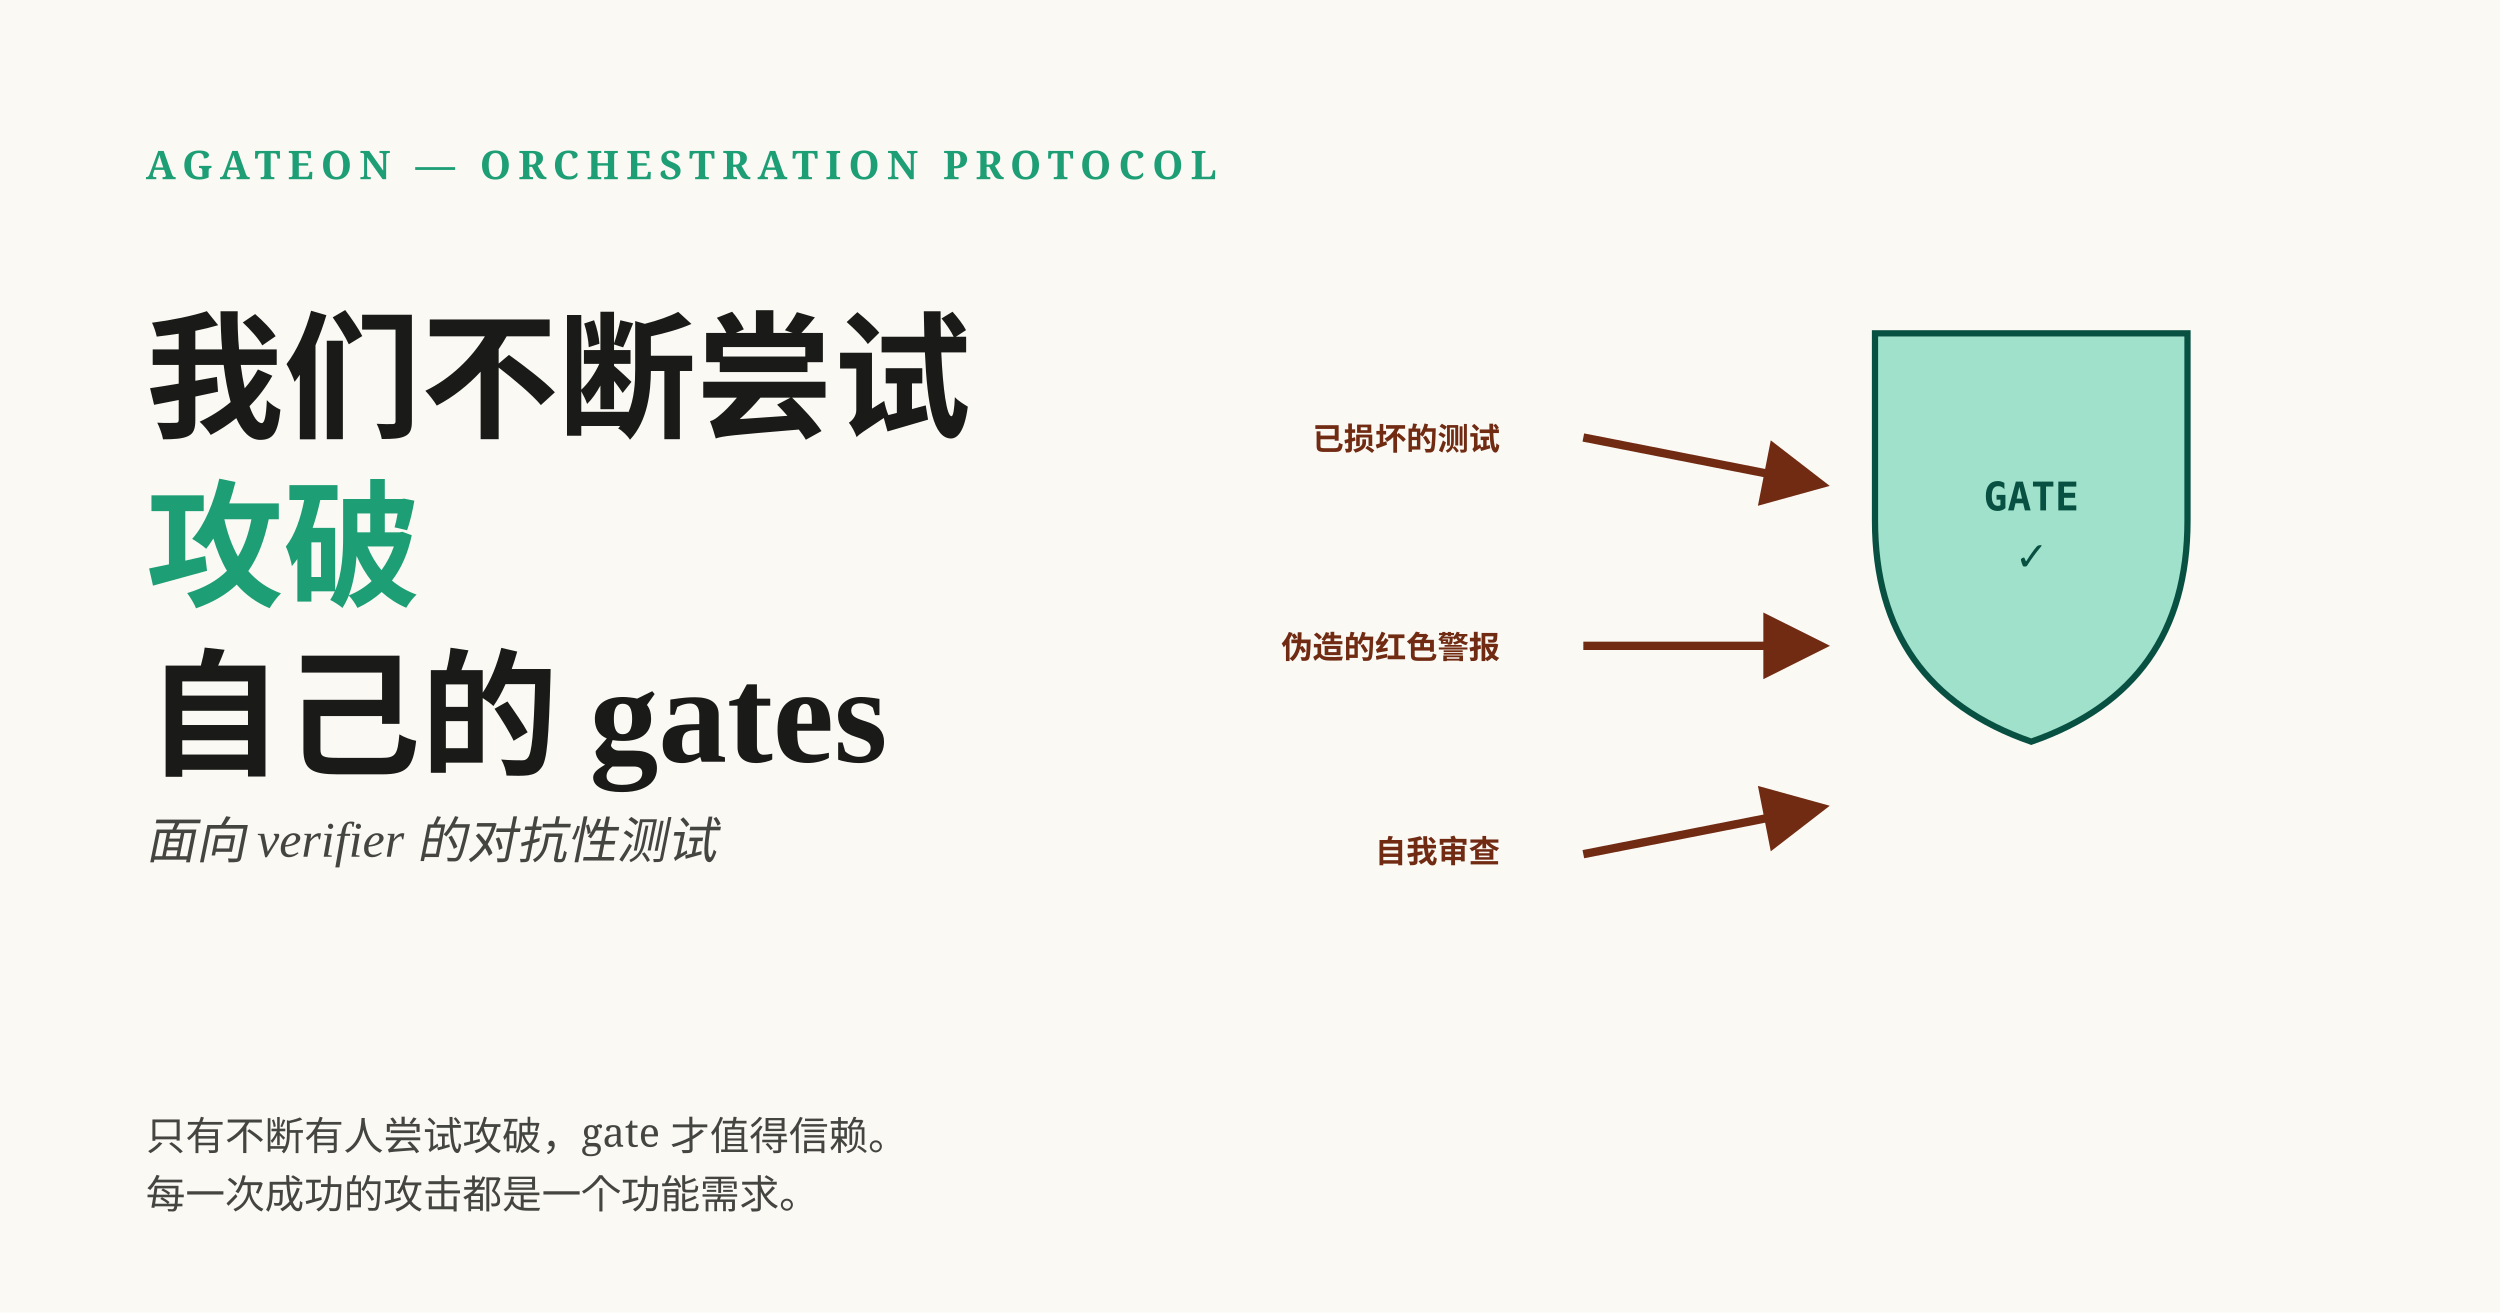
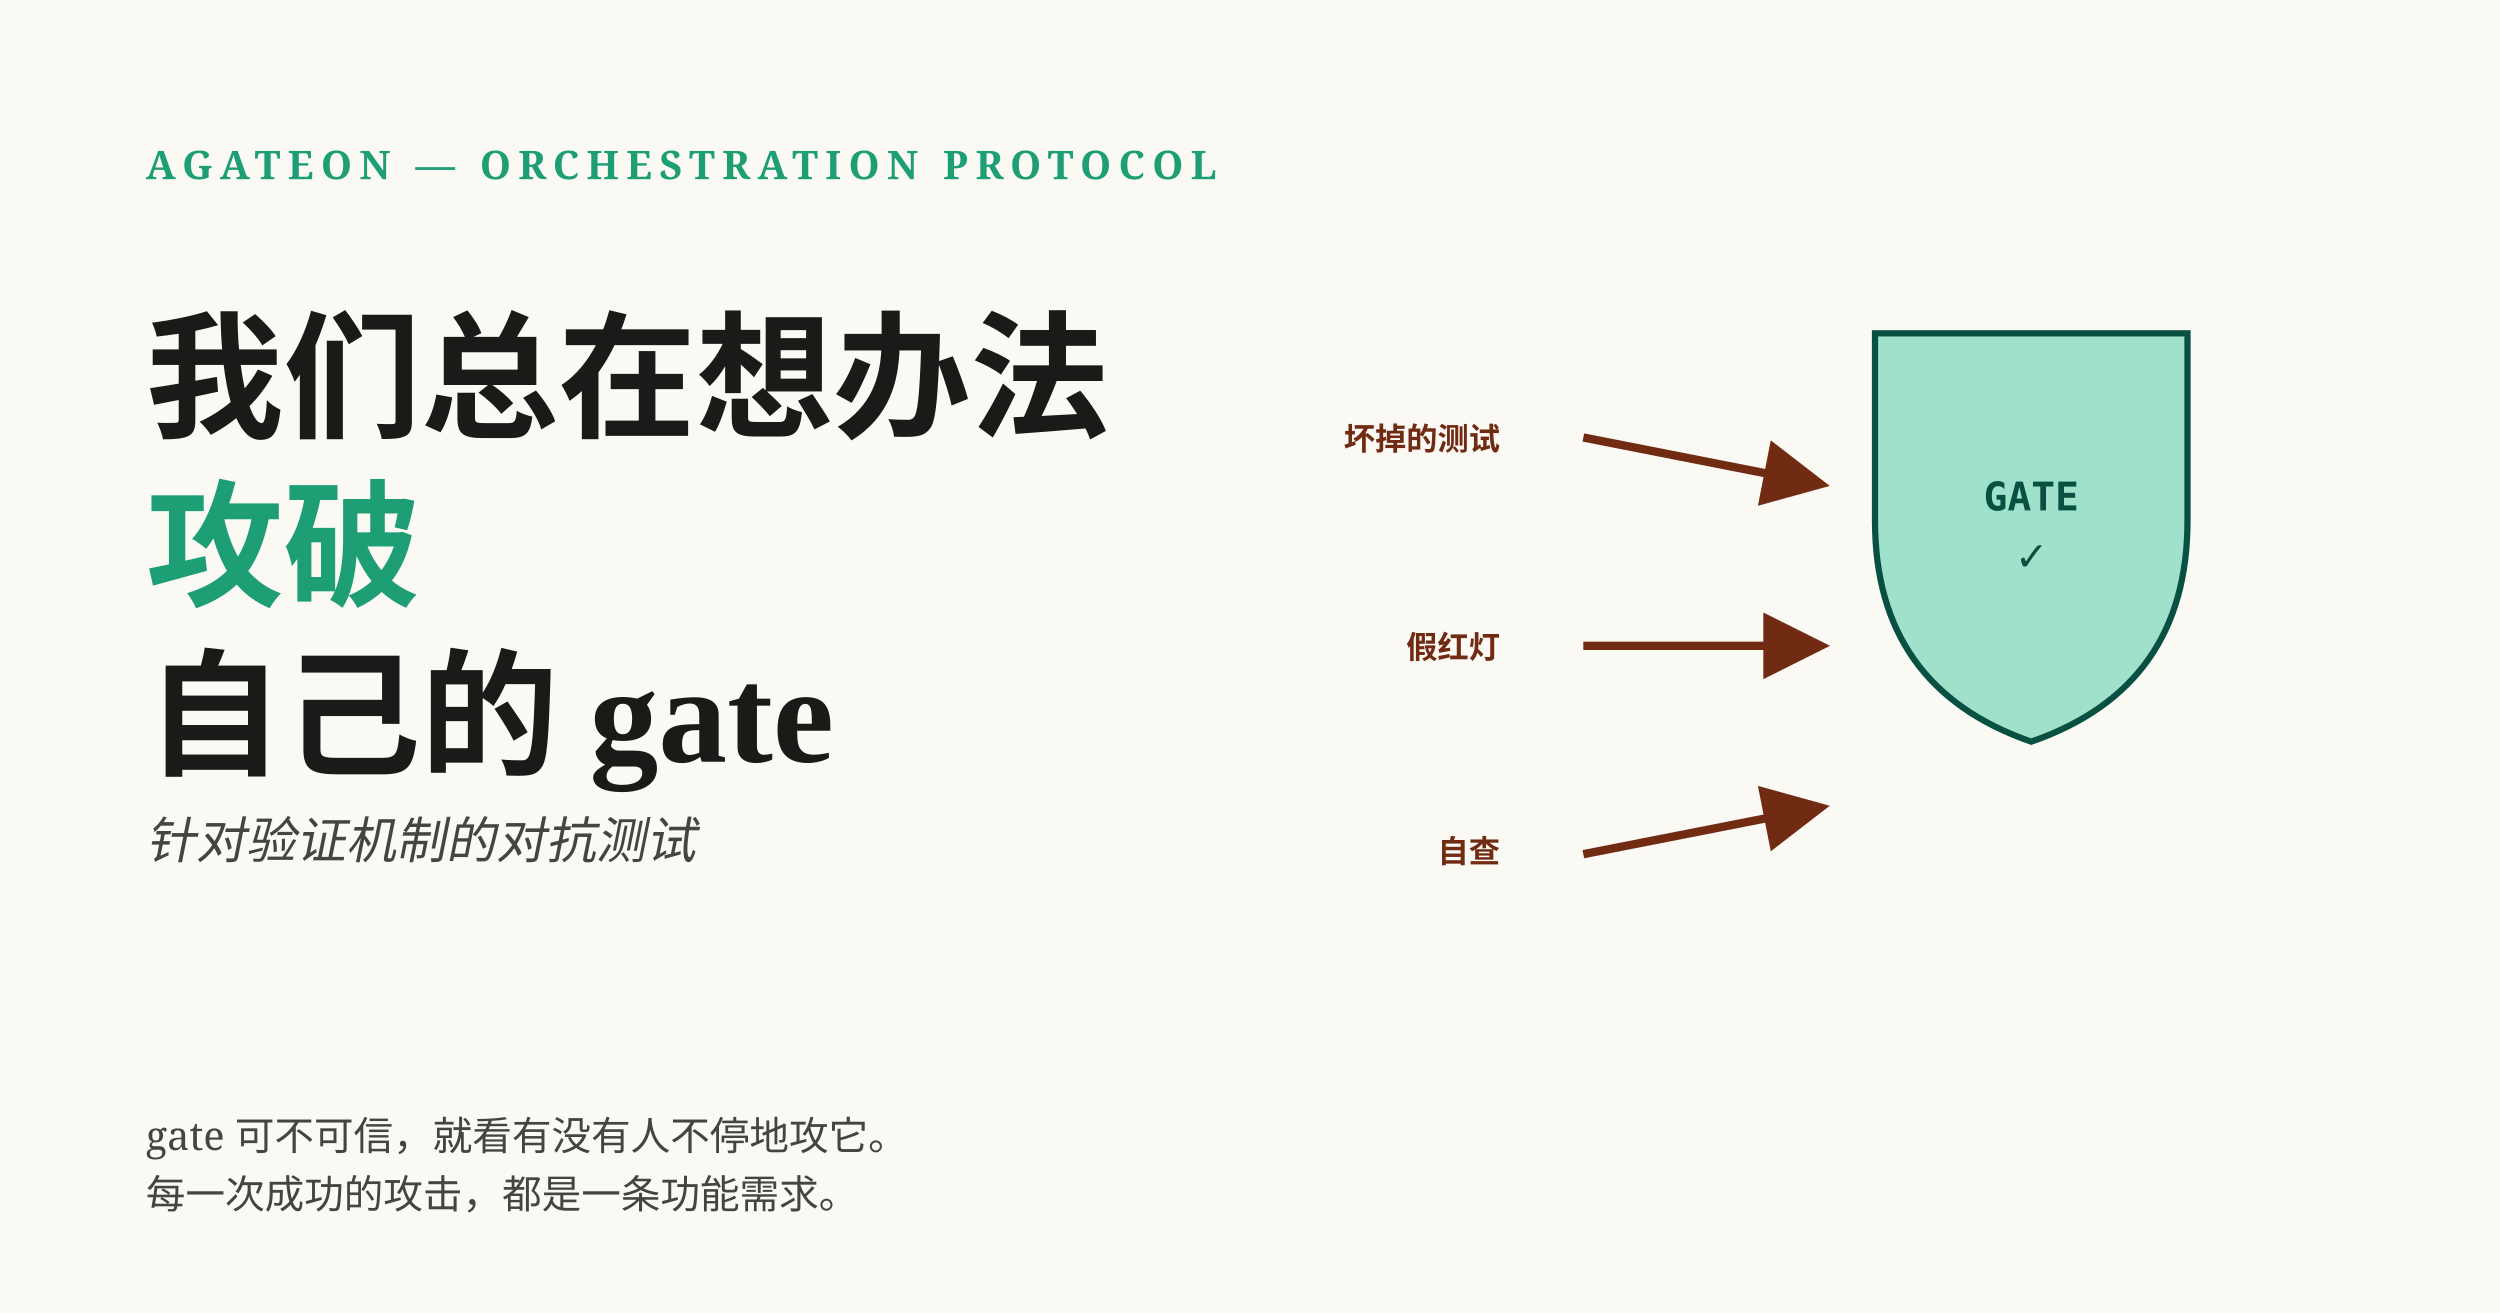
<svg xmlns="http://www.w3.org/2000/svg" width="1200" height="630" viewBox="0 0 1200 630" font-family="Georgia, 'Times New Roman', serif">
  <defs>
    <marker id="aCoral" viewBox="0 0 10 10" refX="8" refY="5" markerWidth="8" markerHeight="8" orient="auto-start-reverse">
      <path d="M0,0 L10,5 L0,10 z" fill="#712B13" />
    </marker>
  </defs>
  <rect width="1200" height="630" fill="#FAF9F4" />
  <text x="70" y="86" font-family="Noto Sans SC, serif" font-size="19" letter-spacing="3.5" fill="#1D9E75" font-weight="600">AGATEON — ORCHESTRATION PROTOCOL</text>
-   <text x="70" y="205" font-size="66" font-weight="700" fill="#1A1A18">我们不断尝试</text>
+   <text x="70" y="205" font-size="66" font-weight="700" fill="#1A1A18">我们总在想办法</text>
  <text x="70" y="286" font-size="66" font-weight="700" fill="#1D9E75">攻破</text>
-   <text x="70" y="367" font-size="66" font-weight="700" fill="#1A1A18">自己的 gates</text>
-   <text x="70" y="412" font-size="24" font-style="italic" fill="#444441">面向 verifier 的对抗性测试</text>
+   <text x="70" y="367" font-size="66" font-weight="700" fill="#1A1A18">自己的 gate</text>
+   <text x="70" y="412" font-size="24" font-style="italic" fill="#444441">针对验证机制的对抗测试</text>
  <g font-family="'Menlo', 'Consolas', monospace" font-size="17" font-weight="700" text-anchor="middle">
    <path d="M 900 160 L 1050 160 L 1050 250 Q 1050 330 975 356 Q 900 330 900 250 Z" fill="#9FE1CB" stroke="#085041" stroke-width="3" />
    <text x="975" y="245" fill="#085041" font-size="19">GATE</text>
    <text x="975" y="274" fill="#085041" font-size="22">✓</text>
    <path d="M 760 210 L 872 232" fill="none" stroke="#712B13" stroke-width="4" marker-end="url(#aCoral)" />
    <path d="M 760 310 L 872 310" fill="none" stroke="#712B13" stroke-width="4" marker-end="url(#aCoral)" />
    <path d="M 760 410 L 872 388" fill="none" stroke="#712B13" stroke-width="4" marker-end="url(#aCoral)" />
-     <text x="720" y="216" fill="#712B13" font-size="15" text-anchor="end">已损坏的测试</text>
-     <text x="720" y="316" fill="#712B13" font-size="15" text-anchor="end">伪造的红色警报</text>
-     <text x="720" y="414" fill="#712B13" font-size="15" text-anchor="end">自我审查</text>
+     <text x="720" y="216" fill="#712B13" font-size="15" text-anchor="end">坏掉的测试</text>
+     <text x="720" y="316" fill="#712B13" font-size="15" text-anchor="end">假红灯</text>
+     <text x="720" y="414" fill="#712B13" font-size="15" text-anchor="end">自查</text>
  </g>
-   <text x="70" y="552" font-family="Noto Sans SC, serif" font-size="19" fill="#444441">只有不断有人尝试攻破，gate 才值得信赖。</text>
-   <text x="70" y="580" font-family="Noto Sans SC, serif" font-size="19" fill="#444441">每一次成功的攻击都是一个功能需求。</text>
+   <text x="70" y="552" font-family="Noto Sans SC, serif" font-size="19" fill="#444441">gate 可不可信，就看有没有人不停地攻它。</text>
+   <text x="70" y="580" font-family="Noto Sans SC, serif" font-size="19" fill="#444441">每一次成功的攻击，都是一条功能需求。</text>
</svg>
